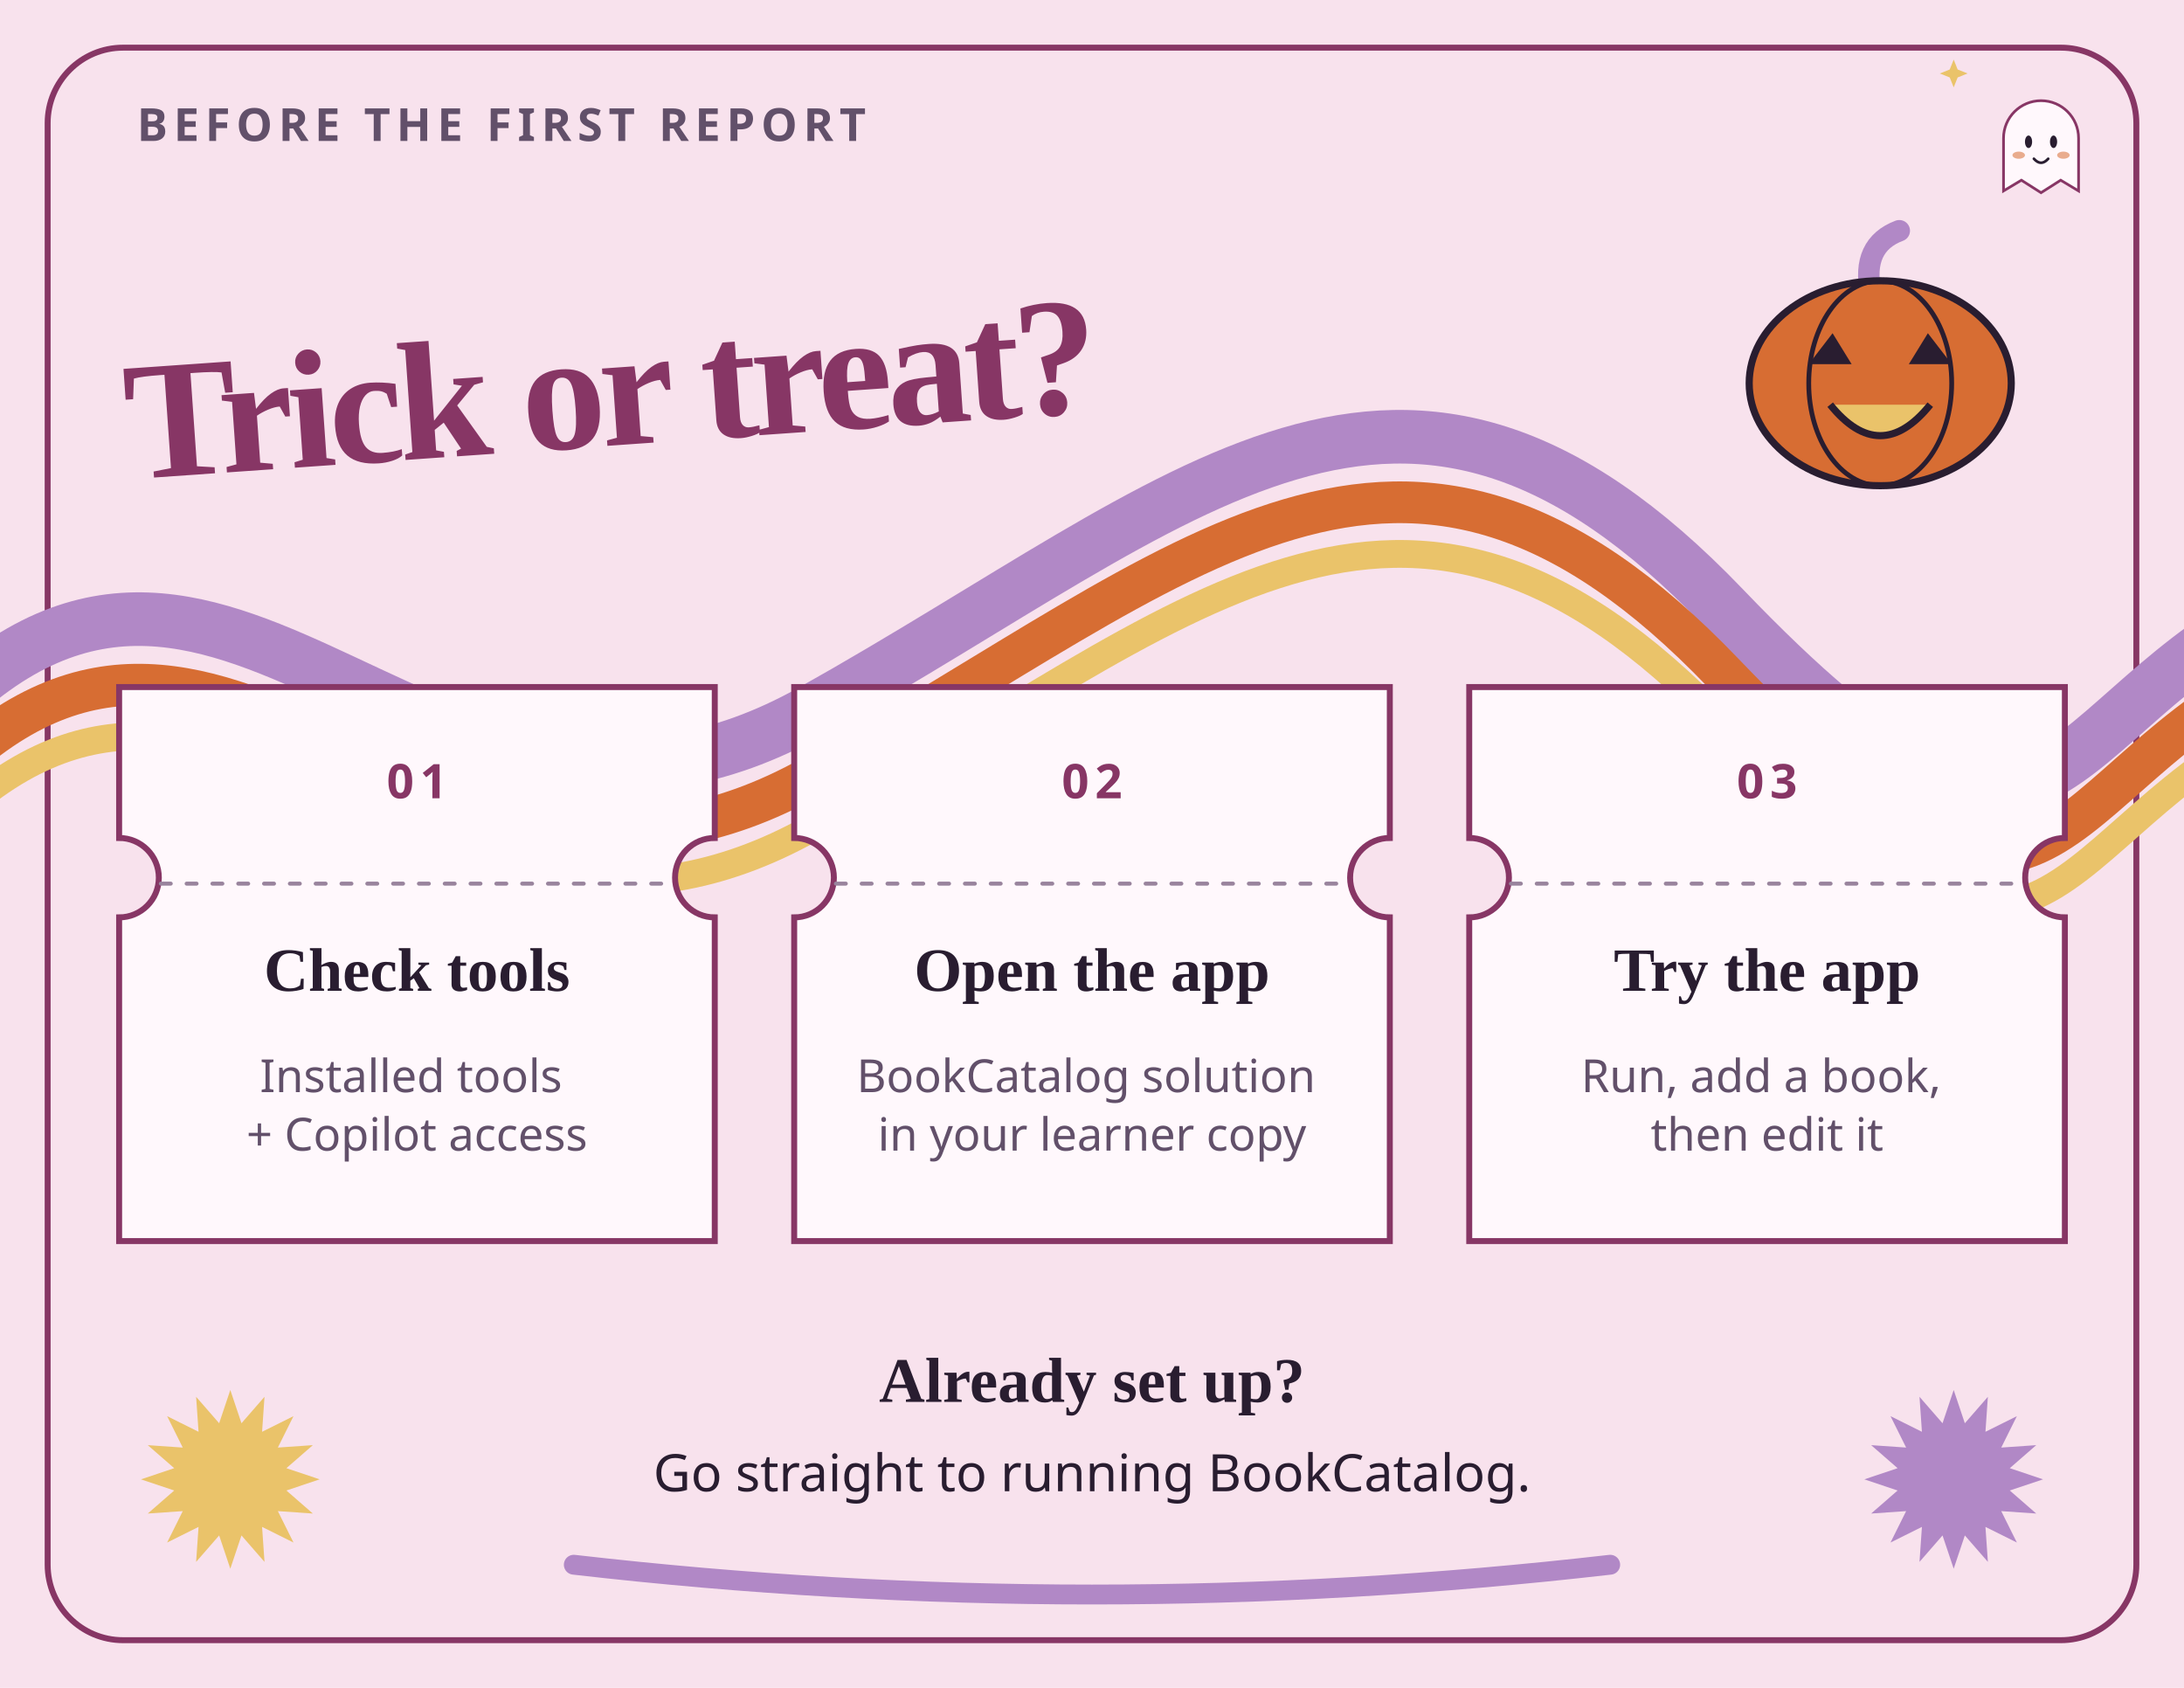
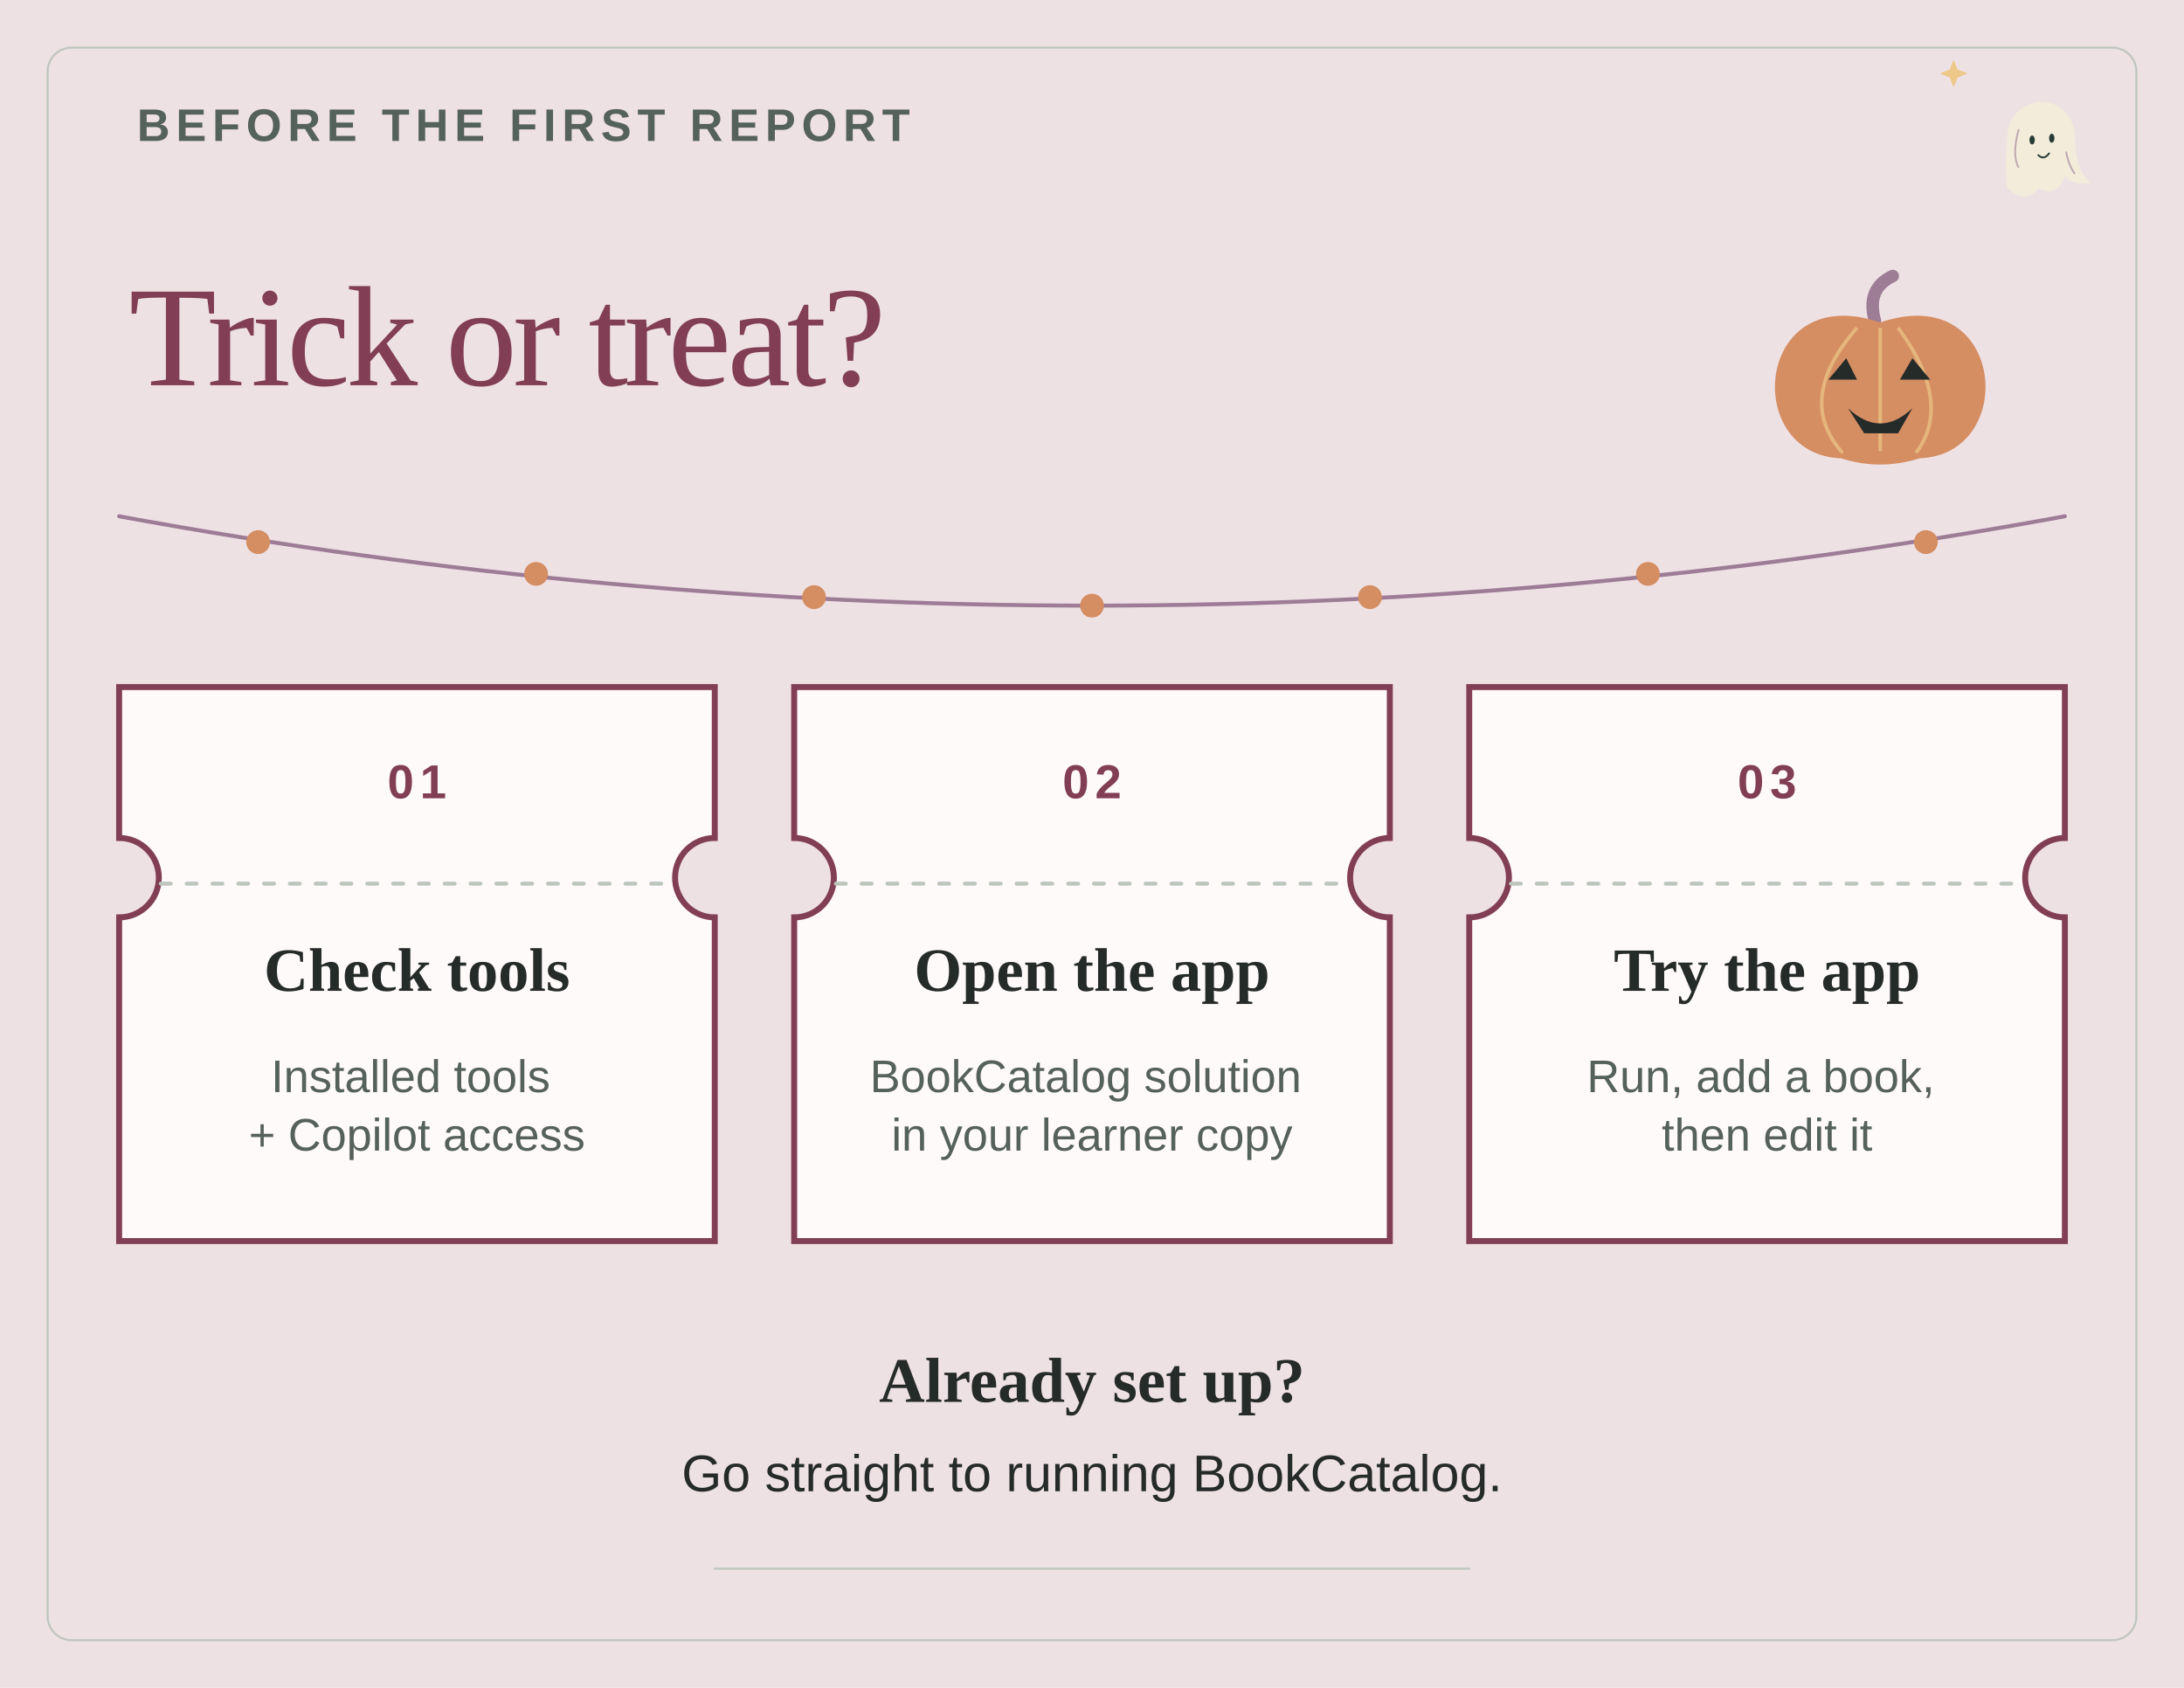
<svg xmlns="http://www.w3.org/2000/svg" width="1100" height="850" viewBox="0 0 1100 850" role="img" aria-labelledby="illustration-soundcheck-light-title illustration-soundcheck-light-desc" data-illustration="soundcheck" data-era="soundcheck" data-theme="light">
  <defs>
    <marker id="illustration-soundcheck-light-arrow" viewBox="0 0 12 12" refX="10" refY="6" markerWidth="18" markerHeight="18" markerUnits="userSpaceOnUse" orient="auto-start-reverse">
-       <path d="M1 1L11 6 1 11Z" fill="#873665" />
+       <path d="M1 1L11 6 1 11Z" fill="#813e54" />
    </marker>
    <marker id="illustration-soundcheck-light-return" viewBox="0 0 12 12" refX="10" refY="6" markerWidth="16" markerHeight="16" markerUnits="userSpaceOnUse" orient="auto-start-reverse">
-       <path d="M1 1L11 6 1 11" fill="none" stroke="#62506a" stroke-width="2" />
+       <path d="M1 1L11 6 1 11" fill="none" stroke="#55615b" stroke-width="2" />
    </marker>
    <marker id="illustration-soundcheck-light-trail" viewBox="0 0 12 12" refX="10" refY="6" markerWidth="18" markerHeight="18" markerUnits="userSpaceOnUse" orient="auto">
-       <path d="M1 1L11 6 1 11Z" fill="#fff8fc" />
+       <path d="M1 1L11 6 1 11Z" fill="#fffafa" />
    </marker>
  </defs>
-   <rect width="1100" height="850" fill="#f8e2ed" />
-   <rect x="24" y="24" width="1052" height="802" rx="38" fill="none" stroke="#873665" stroke-width="3" />
-   <g transform="translate(0 48)">
-     <path d="M-30 312C118 163 218 417 409 310S706 89 868 258 1027 321 1140 259" fill="none" stroke="#b188c6" stroke-width="27" stroke-linecap="round" stroke-linejoin="round" opacity="1" />
-     <path d="M-30 345C118 196 218 450 409 343S706 122 868 291 1027 354 1140 292" fill="none" stroke="#d76d33" stroke-width="21" stroke-linecap="round" stroke-linejoin="round" opacity="1" />
-     <path d="M-30 371C118 222 218 476 409 369S706 148 868 317 1027 380 1140 318" fill="none" stroke="#eac36a" stroke-width="14" stroke-linecap="round" stroke-linejoin="round" opacity="1" />
-   </g>
-   <text x="69" y="71" fill="#62506a" font-size="23" font-weight="700" text-anchor="start" font-family="Trebuchet MS, Verdana, sans-serif" letter-spacing="3">
+   <rect width="1100" height="850" fill="#eee1e4" />
+   <rect x="24" y="24" width="1052" height="802" rx="12" fill="none" stroke="#bdc6bd" stroke-width="1" />
+   <path d="M60 260q490 90 980 0" fill="none" stroke="#9d7c96" stroke-width="2" stroke-linecap="round" stroke-linejoin="round" opacity="1" />
+   <circle cx="130" cy="273" r="6" fill="#d58d62" />
+   <circle cx="270" cy="289" r="6" fill="#d58d62" />
+   <circle cx="410" cy="300.713" r="6" fill="#d58d62" />
+   <circle cx="550" cy="305" r="6" fill="#d58d62" />
+   <circle cx="690" cy="300.713" r="6" fill="#d58d62" />
+   <circle cx="830" cy="289" r="6" fill="#d58d62" />
+   <circle cx="970" cy="273" r="6" fill="#d58d62" />
+   <text x="69" y="71" fill="#55615b" font-size="23" font-weight="700" text-anchor="start" font-family="Segoe UI, Arial, sans-serif" letter-spacing="3">
    <tspan x="69" dy="0">BEFORE THE FIRST REPORT</tspan>
  </text>
-   <g transform="rotate(-4 455 174)">
-     <text x="61" y="214" fill="#873665" font-size="85" font-weight="700" text-anchor="start" font-family="Georgia, Times New Roman, serif" letter-spacing="-3">
-       <tspan x="61" dy="0">Trick or treat?</tspan>
-     </text>
+   <text x="65" y="194" fill="#813e54" font-size="72" font-weight="400" text-anchor="start" font-family="Georgia, Times New Roman, serif" letter-spacing="-2">
+     <tspan x="65" dy="0">Trick or treat?</tspan>
+   </text>
+   <g transform="translate(947 193) scale(0.9)">
+     <path d="M-3-35q-5-18 10-25" fill="none" stroke="#9d7c96" stroke-width="7" stroke-linecap="round" />
+     <path d="M0-34c-70-24-78 74-22 76q22 7 44 0C78 40 70-58 0-34Z" fill="#d58d62" />
+     <path d="M-13-31q-35 40-8 70M10-31q31 42 10 70M0-31v69" fill="none" stroke="#edc888" stroke-width="2" opacity=".7" />
+     <path d="m-29-2 10-12 6 12m24 0 7-12 10 12M-18 14q18 17 36 0l-8 14H-9Z" fill="#252b29" />
  </g>
-   <g transform="translate(947 193) scale(1.2)">
-     <path d="M-4-38q-4-20 12-26" fill="none" stroke="#b188c6" stroke-width="9" stroke-linecap="round" />
-     <ellipse rx="55" ry="43" fill="#d76d33" stroke="#291d30" stroke-width="3" />
-     <ellipse rx="30" ry="43" fill="none" stroke="#291d30" stroke-width="2" />
-     <path d="M-30-8l10-13 8 13M12-8l8-13 10 13" fill="#291d30" />
-     <path d="M-21 9q21 26 42 0" fill="#eac36a" stroke="#291d30" stroke-width="3" stroke-linejoin="round" />
-   </g>
-   <path d="M60 346h300v76a20 20 0 0 0 0 40v163H60V462a20 20 0 0 0 0-40Z" fill="#fff8fc" stroke="#873665" stroke-width="3" />
-   <path d="M81 445h258" fill="none" stroke="#99849d" stroke-width="2" stroke-linecap="round" stroke-linejoin="round" opacity="1" stroke-dasharray="5 8" />
-   <text x="210" y="402" fill="#873665" font-size="24" font-weight="700" text-anchor="middle" font-family="Trebuchet MS, Verdana, sans-serif" letter-spacing="3">
+   <path d="M60 346h300v76a20 20 0 0 0 0 40v163H60V462a20 20 0 0 0 0-40Z" fill="#fffafa" stroke="#813e54" stroke-width="3" />
+   <path d="M81 445h258" fill="none" stroke="#bdc6bd" stroke-width="2" stroke-linecap="round" stroke-linejoin="round" opacity="1" stroke-dasharray="5 8" />
+   <text x="210" y="402" fill="#813e54" font-size="24" font-weight="700" text-anchor="middle" font-family="Segoe UI, Arial, sans-serif" letter-spacing="3">
    <tspan x="210" dy="0">01</tspan>
  </text>
-   <text x="210" y="499" fill="#291d30" font-size="31" font-weight="700" text-anchor="middle" font-family="Georgia, Times New Roman, serif" letter-spacing="0">
+   <text x="210" y="499" fill="#252b29" font-size="31" font-weight="700" text-anchor="middle" font-family="Georgia, Times New Roman, serif" letter-spacing="0">
    <tspan x="210" dy="0">Check tools</tspan>
  </text>
-   <text x="210" y="550" fill="#62506a" font-size="23" font-weight="400" text-anchor="middle" font-family="Trebuchet MS, Verdana, sans-serif" letter-spacing="0">
+   <text x="210" y="550" fill="#55615b" font-size="23" font-weight="400" text-anchor="middle" font-family="Segoe UI, Arial, sans-serif" letter-spacing="0">
    <tspan x="210" dy="0">Installed tools</tspan>
    <tspan x="210" dy="29.44">+ Copilot access</tspan>
  </text>
-   <path d="M400 346h300v76a20 20 0 0 0 0 40v163H400V462a20 20 0 0 0 0-40Z" fill="#fff8fc" stroke="#873665" stroke-width="3" />
-   <path d="M421 445h258" fill="none" stroke="#99849d" stroke-width="2" stroke-linecap="round" stroke-linejoin="round" opacity="1" stroke-dasharray="5 8" />
-   <text x="550" y="402" fill="#873665" font-size="24" font-weight="700" text-anchor="middle" font-family="Trebuchet MS, Verdana, sans-serif" letter-spacing="3">
+   <path d="M400 346h300v76a20 20 0 0 0 0 40v163H400V462a20 20 0 0 0 0-40Z" fill="#fffafa" stroke="#813e54" stroke-width="3" />
+   <path d="M421 445h258" fill="none" stroke="#bdc6bd" stroke-width="2" stroke-linecap="round" stroke-linejoin="round" opacity="1" stroke-dasharray="5 8" />
+   <text x="550" y="402" fill="#813e54" font-size="24" font-weight="700" text-anchor="middle" font-family="Segoe UI, Arial, sans-serif" letter-spacing="3">
    <tspan x="550" dy="0">02</tspan>
  </text>
-   <text x="550" y="499" fill="#291d30" font-size="31" font-weight="700" text-anchor="middle" font-family="Georgia, Times New Roman, serif" letter-spacing="0">
+   <text x="550" y="499" fill="#252b29" font-size="31" font-weight="700" text-anchor="middle" font-family="Georgia, Times New Roman, serif" letter-spacing="0">
    <tspan x="550" dy="0">Open the app</tspan>
  </text>
-   <text x="550" y="550" fill="#62506a" font-size="23" font-weight="400" text-anchor="middle" font-family="Trebuchet MS, Verdana, sans-serif" letter-spacing="0">
+   <text x="550" y="550" fill="#55615b" font-size="23" font-weight="400" text-anchor="middle" font-family="Segoe UI, Arial, sans-serif" letter-spacing="0">
    <tspan x="550" dy="0">BookCatalog solution</tspan>
    <tspan x="550" dy="29.44">in your learner copy</tspan>
  </text>
-   <path d="M740 346h300v76a20 20 0 0 0 0 40v163H740V462a20 20 0 0 0 0-40Z" fill="#fff8fc" stroke="#873665" stroke-width="3" />
-   <path d="M761 445h258" fill="none" stroke="#99849d" stroke-width="2" stroke-linecap="round" stroke-linejoin="round" opacity="1" stroke-dasharray="5 8" />
-   <text x="890" y="402" fill="#873665" font-size="24" font-weight="700" text-anchor="middle" font-family="Trebuchet MS, Verdana, sans-serif" letter-spacing="3">
+   <path d="M740 346h300v76a20 20 0 0 0 0 40v163H740V462a20 20 0 0 0 0-40Z" fill="#fffafa" stroke="#813e54" stroke-width="3" />
+   <path d="M761 445h258" fill="none" stroke="#bdc6bd" stroke-width="2" stroke-linecap="round" stroke-linejoin="round" opacity="1" stroke-dasharray="5 8" />
+   <text x="890" y="402" fill="#813e54" font-size="24" font-weight="700" text-anchor="middle" font-family="Segoe UI, Arial, sans-serif" letter-spacing="3">
    <tspan x="890" dy="0">03</tspan>
  </text>
-   <text x="890" y="499" fill="#291d30" font-size="31" font-weight="700" text-anchor="middle" font-family="Georgia, Times New Roman, serif" letter-spacing="0">
+   <text x="890" y="499" fill="#252b29" font-size="31" font-weight="700" text-anchor="middle" font-family="Georgia, Times New Roman, serif" letter-spacing="0">
    <tspan x="890" dy="0">Try the app</tspan>
  </text>
-   <text x="890" y="550" fill="#62506a" font-size="23" font-weight="400" text-anchor="middle" font-family="Trebuchet MS, Verdana, sans-serif" letter-spacing="0">
+   <text x="890" y="550" fill="#55615b" font-size="23" font-weight="400" text-anchor="middle" font-family="Segoe UI, Arial, sans-serif" letter-spacing="0">
    <tspan x="890" dy="0">Run, add a book,</tspan>
    <tspan x="890" dy="29.44">then edit it</tspan>
  </text>
-   <text x="550" y="706" fill="#291d30" font-size="32" font-weight="700" text-anchor="middle" font-family="Georgia, Times New Roman, serif" letter-spacing="0">
+   <text x="550" y="706" fill="#252b29" font-size="32" font-weight="700" text-anchor="middle" font-family="Georgia, Times New Roman, serif" letter-spacing="0">
    <tspan x="550" dy="0">Already set up?</tspan>
  </text>
-   <text x="550" y="751" fill="#291d30" font-size="26" font-weight="400" text-anchor="middle" font-family="Trebuchet MS, Verdana, sans-serif" letter-spacing="0">
+   <text x="550" y="751" fill="#252b29" font-size="26" font-weight="400" text-anchor="middle" font-family="Segoe UI, Arial, sans-serif" letter-spacing="0">
    <tspan x="550" dy="0">Go straight to running BookCatalog.</tspan>
  </text>
-   <path d="M289 788Q550 818 811 788" fill="none" stroke="#b188c6" stroke-width="10" stroke-linecap="round" stroke-linejoin="round" opacity="1" />
-   <polygon points="116.00,700.00 121.62,716.75 133.22,703.43 132.00,721.05 147.82,713.18 139.95,729.00 157.57,727.78 144.25,739.38 161.00,745.00 144.25,750.62 157.57,762.22 139.95,761.00 147.82,776.82 132.00,768.95 133.22,786.57 121.62,773.25 116.00,790.00 110.38,773.25 98.78,786.57 100.00,768.95 84.18,776.82 92.05,761.00 74.43,762.22 87.75,750.62 71.00,745.00 87.75,739.38 74.43,727.78 92.05,729.00 84.18,713.18 100.00,721.05 98.78,703.43 110.38,716.75" fill="#eac36a" />
-   <polygon points="984.00,700.00 989.62,716.75 1001.22,703.43 1000.00,721.05 1015.82,713.18 1007.95,729.00 1025.57,727.78 1012.25,739.38 1029.00,745.00 1012.25,750.62 1025.57,762.22 1007.95,761.00 1015.82,776.82 1000.00,768.95 1001.22,786.57 989.62,773.25 984.00,790.00 978.38,773.25 966.78,786.57 968.00,768.95 952.18,776.82 960.05,761.00 942.43,762.22 955.75,750.62 939.00,745.00 955.75,739.38 942.43,727.78 960.05,729.00 952.18,713.18 968.00,721.05 966.78,703.43 978.38,716.75" fill="#b188c6" />
+   <path d="M360 790h380" fill="none" stroke="#bdc6bd" stroke-width="1" stroke-linecap="round" stroke-linejoin="round" opacity="1" />
  <g aria-hidden="true">
    <g transform="translate(1028 75) scale(0.45)">
-       <path d="M-42 47V-12a42 42 0 0 1 84 0v59L22 35 0 49-22 35Z" fill="#fff8fc" stroke="#873665" stroke-width="3" />
-       <ellipse cx="-14" cy="-8" rx="4" ry="7" fill="#291d30" />
-       <ellipse cx="14" cy="-8" rx="4" ry="7" fill="#291d30" />
-       <path d="M-8 11q8 9 16 0" fill="none" stroke="#291d30" stroke-width="3" stroke-linecap="round" />
-       <ellipse cx="-25" cy="7" rx="7" ry="4" fill="#d76d33" opacity=".55" />
-       <ellipse cx="25" cy="7" rx="7" ry="4" fill="#d76d33" opacity=".55" />
+       <path d="M-38 43q-3-27 0-56C-35-64 33-67 38-15q0 39 18 53-21 3-29-7-10 24-29 13-18 19-36-1Z" fill="#f3ecda" />
+       <path d="M-25-22q-8 29 0 43M28 3q3 16 10 25" fill="none" stroke="#9d7c96" stroke-width="2" opacity=".6" />
+       <ellipse cx="-10" cy="-10" rx="3" ry="5" fill="#263b34" />
+       <ellipse cx="12" cy="-12" rx="3" ry="5" fill="#263b34" />
+       <path d="M-3 7q6 6 12-2" fill="none" stroke="#263b34" stroke-width="2" stroke-linecap="round" />
    </g>
-     <path transform="translate(984 37) scale(0.5)" d="M0-14 4-4 14 0 4 4 0 14-4 4-14 0-4-4Z" fill="#eac36a" />
+     <path transform="translate(984 37) scale(0.5)" d="M0-14 4-4 14 0 4 4 0 14-4 4-14 0-4-4Z" fill="#edc888" />
  </g>
</svg>
